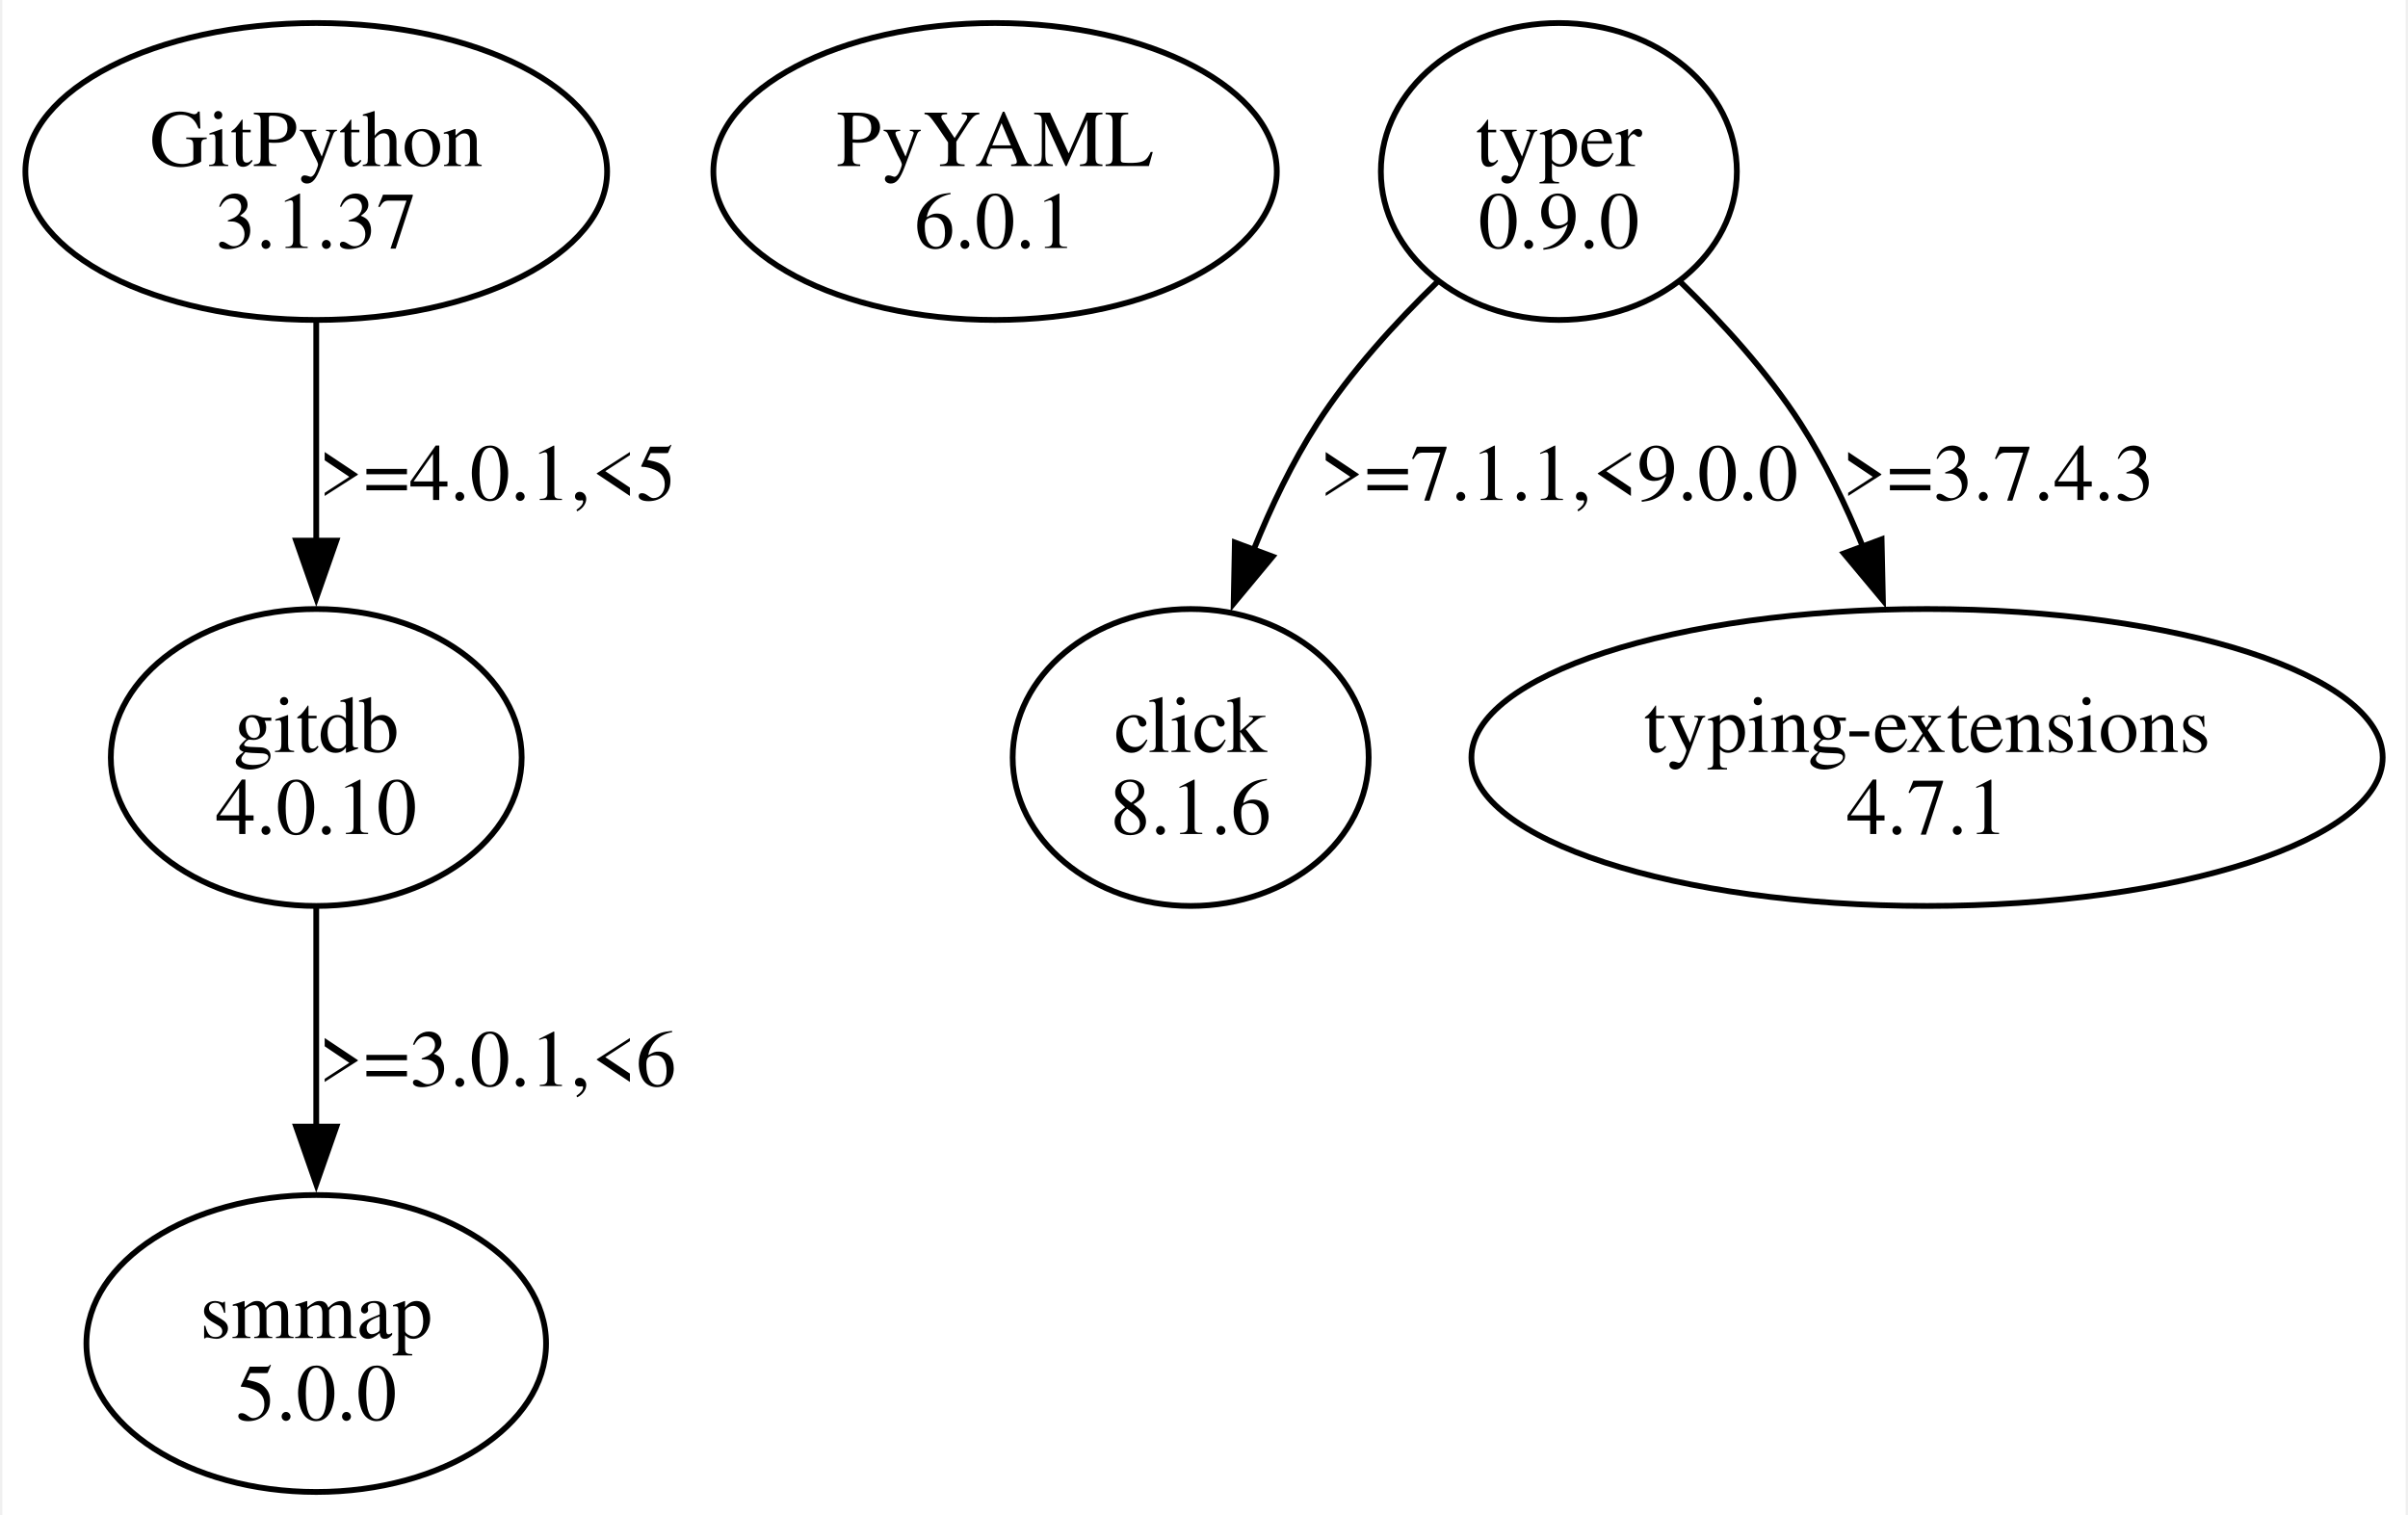
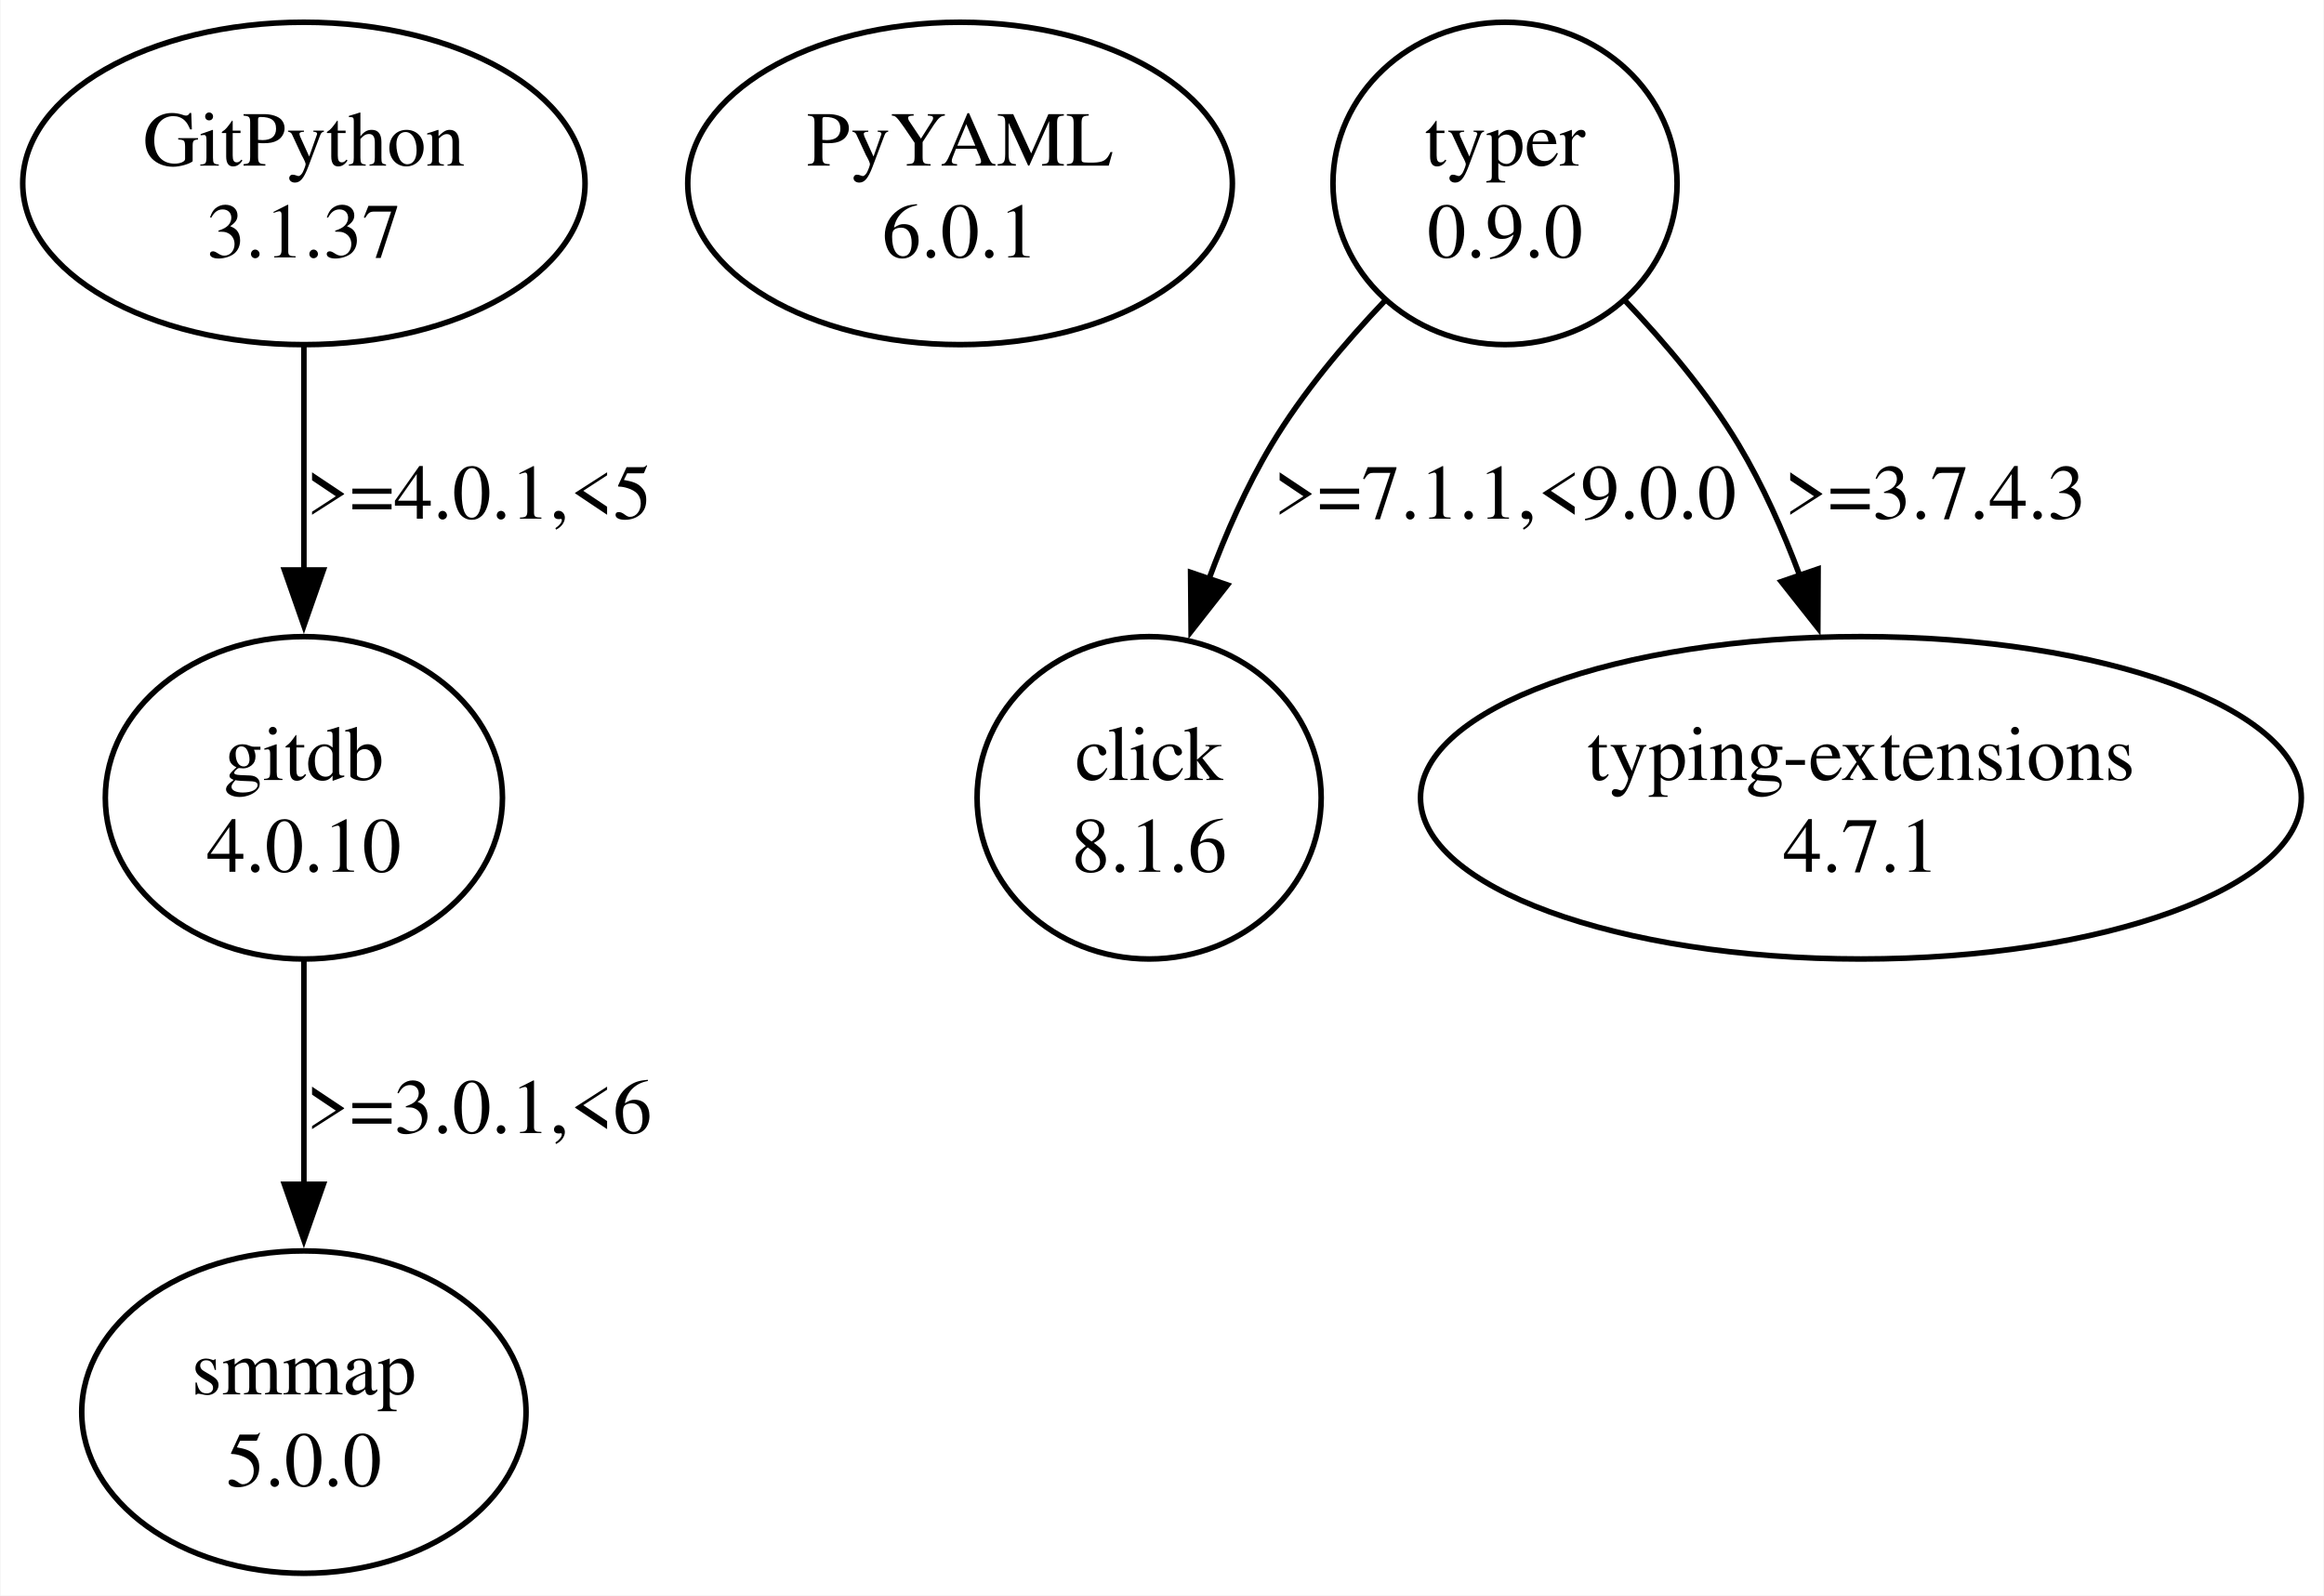
- <svg xmlns="http://www.w3.org/2000/svg" width="418pt" height="263pt" viewBox="0.00 0.00 417.75 263.36">
-   <g id="graph0" class="graph" transform="scale(1 1) rotate(0) translate(4 259.36)">
-     <polygon fill="white" stroke="none" points="-4,4 -4,-259.36 413.75,-259.36 413.75,4 -4,4" />
+ <svg xmlns="http://www.w3.org/2000/svg" width="418pt" height="287pt" viewBox="0.00 0.00 417.75 286.95">
+   <g id="graph0" class="graph" transform="scale(1 1) rotate(0) translate(4 282.95)">
+     <polygon fill="white" stroke="none" points="-4,4 -4,-282.95 413.75,-282.95 413.75,4 -4,4" />
    <g id="node1" class="node">
-       <ellipse fill="none" stroke="black" cx="50.56" cy="-229.55" rx="50.56" ry="25.81" />
-       <text text-anchor="middle" x="50.56" y="-230.5" font-family="Times,serif" font-size="14.00">GitPython</text>
-       <text text-anchor="middle" x="50.56" y="-216.25" font-family="Times,serif" font-size="14.00">3.1.37</text>
+       <ellipse fill="none" stroke="black" cx="50.56" cy="-249.96" rx="50.56" ry="28.99" />
+       <text text-anchor="middle" x="50.56" y="-253.16" font-family="Times,serif" font-size="14.00">GitPython</text>
+       <text text-anchor="middle" x="50.56" y="-236.66" font-family="Times,serif" font-size="14.00">3.1.37</text>
    </g>
    <g id="node2" class="node">
-       <ellipse fill="none" stroke="black" cx="50.56" cy="-127.68" rx="35.71" ry="25.81" />
-       <text text-anchor="middle" x="50.56" y="-128.63" font-family="Times,serif" font-size="14.00">gitdb</text>
-       <text text-anchor="middle" x="50.56" y="-114.38" font-family="Times,serif" font-size="14.00">4.0.10</text>
+       <ellipse fill="none" stroke="black" cx="50.56" cy="-139.47" rx="35.71" ry="28.99" />
+       <text text-anchor="middle" x="50.56" y="-142.67" font-family="Times,serif" font-size="14.00">gitdb</text>
+       <text text-anchor="middle" x="50.56" y="-126.17" font-family="Times,serif" font-size="14.00">4.0.10</text>
    </g>
    <g id="edge1" class="edge">
-       <path fill="none" stroke="black" d="M50.56,-203.35C50.56,-191.75 50.56,-177.79 50.56,-165.08" />
-       <polygon fill="black" stroke="black" points="54.06,-165.38 50.56,-155.38 47.06,-165.38 54.06,-165.38" />
-       <text text-anchor="middle" x="82.06" y="-172.44" font-family="Times,serif" font-size="14.00">&gt;=4.0.1,&lt;5</text>
+       <path fill="none" stroke="black" d="M50.56,-220.74C50.56,-208.4 50.56,-193.72 50.56,-180.3" />
+       <polygon fill="black" stroke="black" points="54.06,-180.44 50.56,-170.44 47.06,-180.44 54.06,-180.44" />
+       <text text-anchor="middle" x="82.06" y="-189.67" font-family="Times,serif" font-size="14.00">&gt;=4.0.1,&lt;5</text>
    </g>
    <g id="node3" class="node">
-       <ellipse fill="none" stroke="black" cx="50.56" cy="-25.81" rx="39.95" ry="25.81" />
-       <text text-anchor="middle" x="50.56" y="-26.76" font-family="Times,serif" font-size="14.00">smmap</text>
-       <text text-anchor="middle" x="50.56" y="-12.51" font-family="Times,serif" font-size="14.00">5.0.0</text>
+       <ellipse fill="none" stroke="black" cx="50.56" cy="-28.99" rx="39.95" ry="28.99" />
+       <text text-anchor="middle" x="50.56" y="-32.19" font-family="Times,serif" font-size="14.00">smmap</text>
+       <text text-anchor="middle" x="50.56" y="-15.69" font-family="Times,serif" font-size="14.00">5.0.0</text>
    </g>
    <g id="edge2" class="edge">
-       <path fill="none" stroke="black" d="M50.56,-101.48C50.56,-89.89 50.56,-75.92 50.56,-63.21" />
-       <polygon fill="black" stroke="black" points="54.06,-63.52 50.56,-53.52 47.06,-63.52 54.06,-63.52" />
-       <text text-anchor="middle" x="82.06" y="-70.57" font-family="Times,serif" font-size="14.00">&gt;=3.0.1,&lt;6</text>
+       <path fill="none" stroke="black" d="M50.56,-110.25C50.56,-97.92 50.56,-83.24 50.56,-69.82" />
+       <polygon fill="black" stroke="black" points="54.06,-69.96 50.56,-59.96 47.06,-69.96 54.06,-69.96" />
+       <text text-anchor="middle" x="82.06" y="-79.18" font-family="Times,serif" font-size="14.00">&gt;=3.0.1,&lt;6</text>
    </g>
    <g id="node4" class="node">
-       <ellipse fill="none" stroke="black" cx="168.56" cy="-229.55" rx="48.97" ry="25.81" />
-       <text text-anchor="middle" x="168.56" y="-230.5" font-family="Times,serif" font-size="14.00">PyYAML</text>
-       <text text-anchor="middle" x="168.56" y="-216.25" font-family="Times,serif" font-size="14.00">6.0.1</text>
+       <ellipse fill="none" stroke="black" cx="168.56" cy="-249.96" rx="48.97" ry="28.99" />
+       <text text-anchor="middle" x="168.56" y="-253.16" font-family="Times,serif" font-size="14.00">PyYAML</text>
+       <text text-anchor="middle" x="168.56" y="-236.66" font-family="Times,serif" font-size="14.00">6.0.1</text>
    </g>
    <g id="node5" class="node">
-       <ellipse fill="none" stroke="black" cx="266.56" cy="-229.55" rx="30.94" ry="25.81" />
-       <text text-anchor="middle" x="266.56" y="-230.5" font-family="Times,serif" font-size="14.00">typer</text>
-       <text text-anchor="middle" x="266.56" y="-216.25" font-family="Times,serif" font-size="14.00">0.9.0</text>
+       <ellipse fill="none" stroke="black" cx="266.56" cy="-249.96" rx="30.94" ry="28.99" />
+       <text text-anchor="middle" x="266.56" y="-253.16" font-family="Times,serif" font-size="14.00">typer</text>
+       <text text-anchor="middle" x="266.56" y="-236.66" font-family="Times,serif" font-size="14.00">0.9.0</text>
    </g>
    <g id="node6" class="node">
-       <ellipse fill="none" stroke="black" cx="202.56" cy="-127.68" rx="30.94" ry="25.81" />
-       <text text-anchor="middle" x="202.56" y="-128.63" font-family="Times,serif" font-size="14.00">click</text>
-       <text text-anchor="middle" x="202.56" y="-114.38" font-family="Times,serif" font-size="14.00">8.1.6</text>
+       <ellipse fill="none" stroke="black" cx="202.56" cy="-139.47" rx="30.94" ry="28.99" />
+       <text text-anchor="middle" x="202.56" y="-142.67" font-family="Times,serif" font-size="14.00">click</text>
+       <text text-anchor="middle" x="202.56" y="-126.17" font-family="Times,serif" font-size="14.00">8.1.6</text>
    </g>
    <g id="edge3" class="edge">
-       <path fill="none" stroke="black" d="M245.49,-210.4C238.14,-203.28 230.31,-194.67 224.56,-185.74 220.23,-179.02 216.55,-171.32 213.51,-163.8" />
-       <polygon fill="black" stroke="black" points="216.8,-162.61 210.03,-154.46 210.24,-165.05 216.8,-162.61" />
-       <text text-anchor="middle" x="266.56" y="-172.44" font-family="Times,serif" font-size="14.00">&gt;=7.1.1,&lt;9.0.0</text>
+       <path fill="none" stroke="black" d="M244.96,-228.87C237.73,-221.29 230.11,-212.24 224.56,-202.97 220.08,-195.49 216.33,-186.96 213.26,-178.66" />
+       <polygon fill="black" stroke="black" points="216.65,-177.75 210.11,-169.42 210.02,-180.01 216.65,-177.75" />
+       <text text-anchor="middle" x="266.56" y="-189.67" font-family="Times,serif" font-size="14.00">&gt;=7.1.1,&lt;9.0.0</text>
    </g>
    <g id="node7" class="node">
-       <ellipse fill="none" stroke="black" cx="330.56" cy="-127.68" rx="79.2" ry="25.81" />
-       <text text-anchor="middle" x="330.56" y="-128.63" font-family="Times,serif" font-size="14.00">typing-extensions</text>
-       <text text-anchor="middle" x="330.56" y="-114.38" font-family="Times,serif" font-size="14.00">4.7.1</text>
+       <ellipse fill="none" stroke="black" cx="330.56" cy="-139.47" rx="79.2" ry="28.99" />
+       <text text-anchor="middle" x="330.56" y="-142.67" font-family="Times,serif" font-size="14.00">typing-extensions</text>
+       <text text-anchor="middle" x="330.56" y="-126.17" font-family="Times,serif" font-size="14.00">4.7.1</text>
    </g>
    <g id="edge4" class="edge">
-       <path fill="none" stroke="black" d="M287.63,-210.4C294.97,-203.28 302.81,-194.67 308.56,-185.74 312.81,-179.14 316.43,-171.6 319.45,-164.2" />
-       <polygon fill="black" stroke="black" points="322.66,-165.61 322.89,-155.02 316.1,-163.16 322.66,-165.61" />
-       <text text-anchor="middle" x="342.93" y="-172.44" font-family="Times,serif" font-size="14.00">&gt;=3.7.4.3</text>
+       <path fill="none" stroke="black" d="M288.15,-228.87C295.38,-221.29 303.01,-212.24 308.56,-202.97 312.9,-195.71 316.57,-187.46 319.58,-179.39" />
+       <polygon fill="black" stroke="black" points="322.86,-180.63 322.81,-170.04 316.24,-178.35 322.86,-180.63" />
+       <text text-anchor="middle" x="343.93" y="-189.67" font-family="Times,serif" font-size="14.00">&gt;=3.7.4.3</text>
    </g>
  </g>
</svg>
